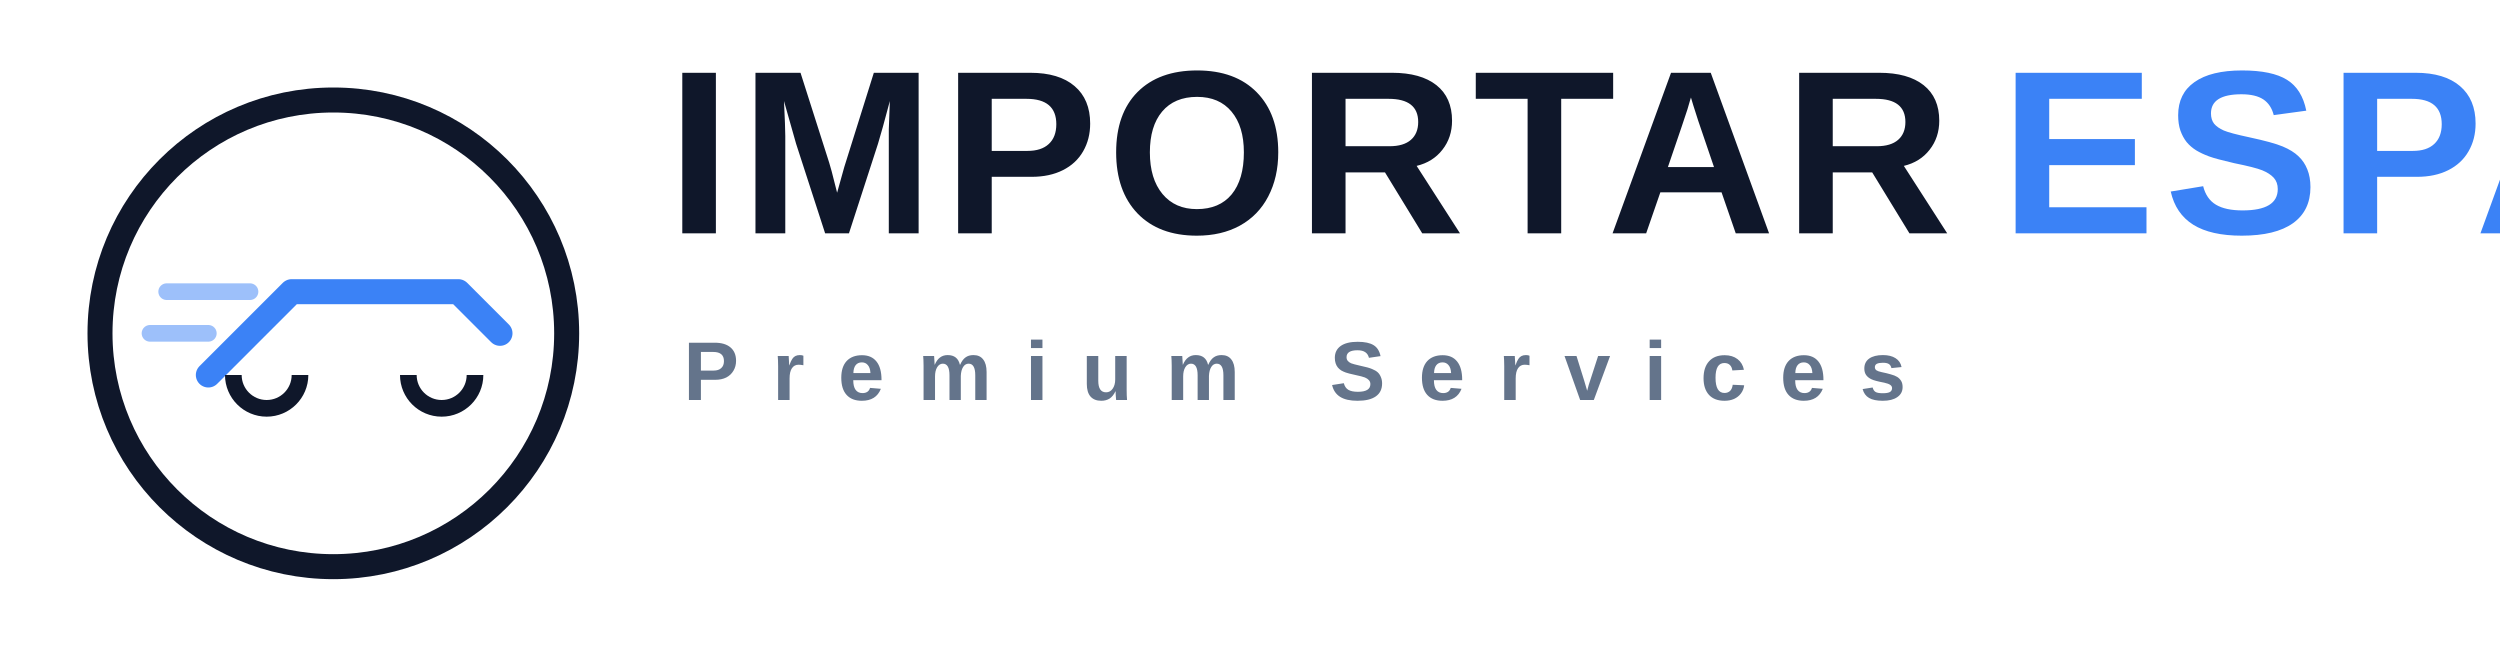
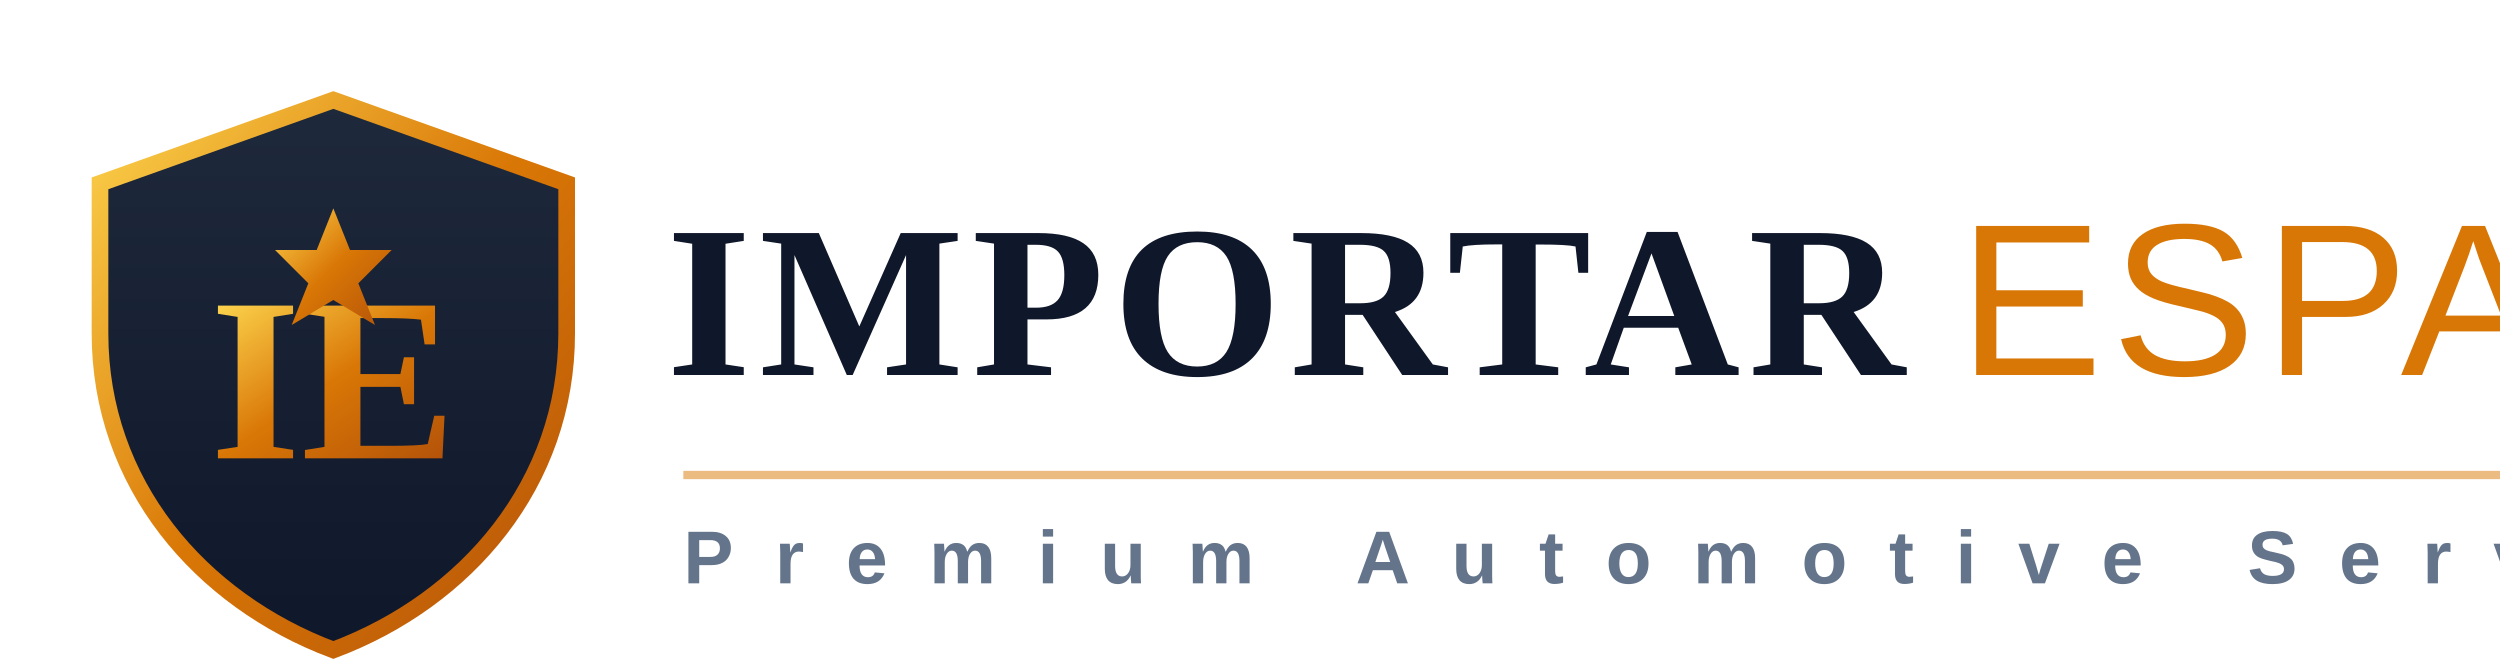
<svg xmlns="http://www.w3.org/2000/svg" viewBox="0 0 300 80" fill="none">
+   <defs>
+     <linearGradient id="goldGradient" x1="0%" y1="0%" x2="100%" y2="100%">
+       <stop offset="0%" style="stop-color:#FCD34D;stop-opacity:1" />
+       <stop offset="50%" style="stop-color:#D97706;stop-opacity:1" />
+       <stop offset="100%" style="stop-color:#B45309;stop-opacity:1" />
+     </linearGradient>
+     <linearGradient id="navyGradient" x1="0%" y1="0%" x2="0%" y2="100%">
+       <stop offset="0%" style="stop-color:#1E293B;stop-opacity:1" />
+       <stop offset="100%" style="stop-color:#0F172A;stop-opacity:1" />
+     </linearGradient>
+   </defs>
  <g transform="translate(10, 10)">
-     <circle cx="30" cy="30" r="28" stroke="#0F172A" stroke-width="3" fill="none" />
-     <path d="M15 35 L25 25 L45 25 L50 30" stroke="#3B82F6" stroke-width="3" stroke-linecap="round" stroke-linejoin="round" />
-     <path d="M18 35 A 4 4 0 1 0 26 35" stroke="#0F172A" stroke-width="2" fill="none" />
-     <path d="M39 35 A 4 4 0 1 0 47 35" stroke="#0F172A" stroke-width="2" fill="none" />
-     <path d="M10 25 L20 25" stroke="#3B82F6" stroke-width="2" stroke-linecap="round" opacity="0.5" />
-     <path d="M8 30 L15 30" stroke="#3B82F6" stroke-width="2" stroke-linecap="round" opacity="0.5" />
+     <path d="M30 2 L58 12 V30 C58 48 46 62 30 68 C14 62 2 48 2 30 V12 L30 2 Z" fill="url(#navyGradient)" stroke="url(#goldGradient)" stroke-width="2" />
+     <text x="30" y="45" font-family="Times New Roman, serif" font-weight="bold" font-size="28" fill="url(#goldGradient)" text-anchor="middle">IE</text>
+     <path d="M30 15 L32 20 L37 20 L33 24 L35 29 L30 26 L25 29 L27 24 L23 20 L28 20 Z" fill="url(#goldGradient)" />
  </g>
-   <g transform="translate(80, 28)">
-     <text x="0" y="0" font-family="Arial, sans-serif" font-weight="bold" font-size="28" fill="#0F172A" letter-spacing="1">IMPORTAR</text>
-     <text x="160" y="0" font-family="Arial, sans-serif" font-weight="bold" font-size="28" fill="#3B82F6" letter-spacing="1">ESPAÑA</text>
-     <text x="2" y="20" font-family="Arial, sans-serif" font-weight="bold" font-size="10" fill="#64748B" letter-spacing="4" text-transform="uppercase">Premium Services</text>
+   <g transform="translate(80, 25)">
+     <text x="0" y="20" font-family="Times New Roman, serif" font-weight="bold" font-size="26" fill="#0F172A" letter-spacing="1">IMPORTAR</text>
+     <text x="155" y="20" font-family="Arial, sans-serif" font-weight="normal" font-size="26" fill="#D97706" letter-spacing="1">ESPAÑA</text>
+     <line x1="2" y1="32" x2="260" y2="32" stroke="#D97706" stroke-width="1" opacity="0.5" />
+     <text x="2" y="45" font-family="Arial, sans-serif" font-weight="bold" font-size="9" fill="#64748B" letter-spacing="5" text-transform="uppercase">Premium Automotive Services</text>
  </g>
</svg>
